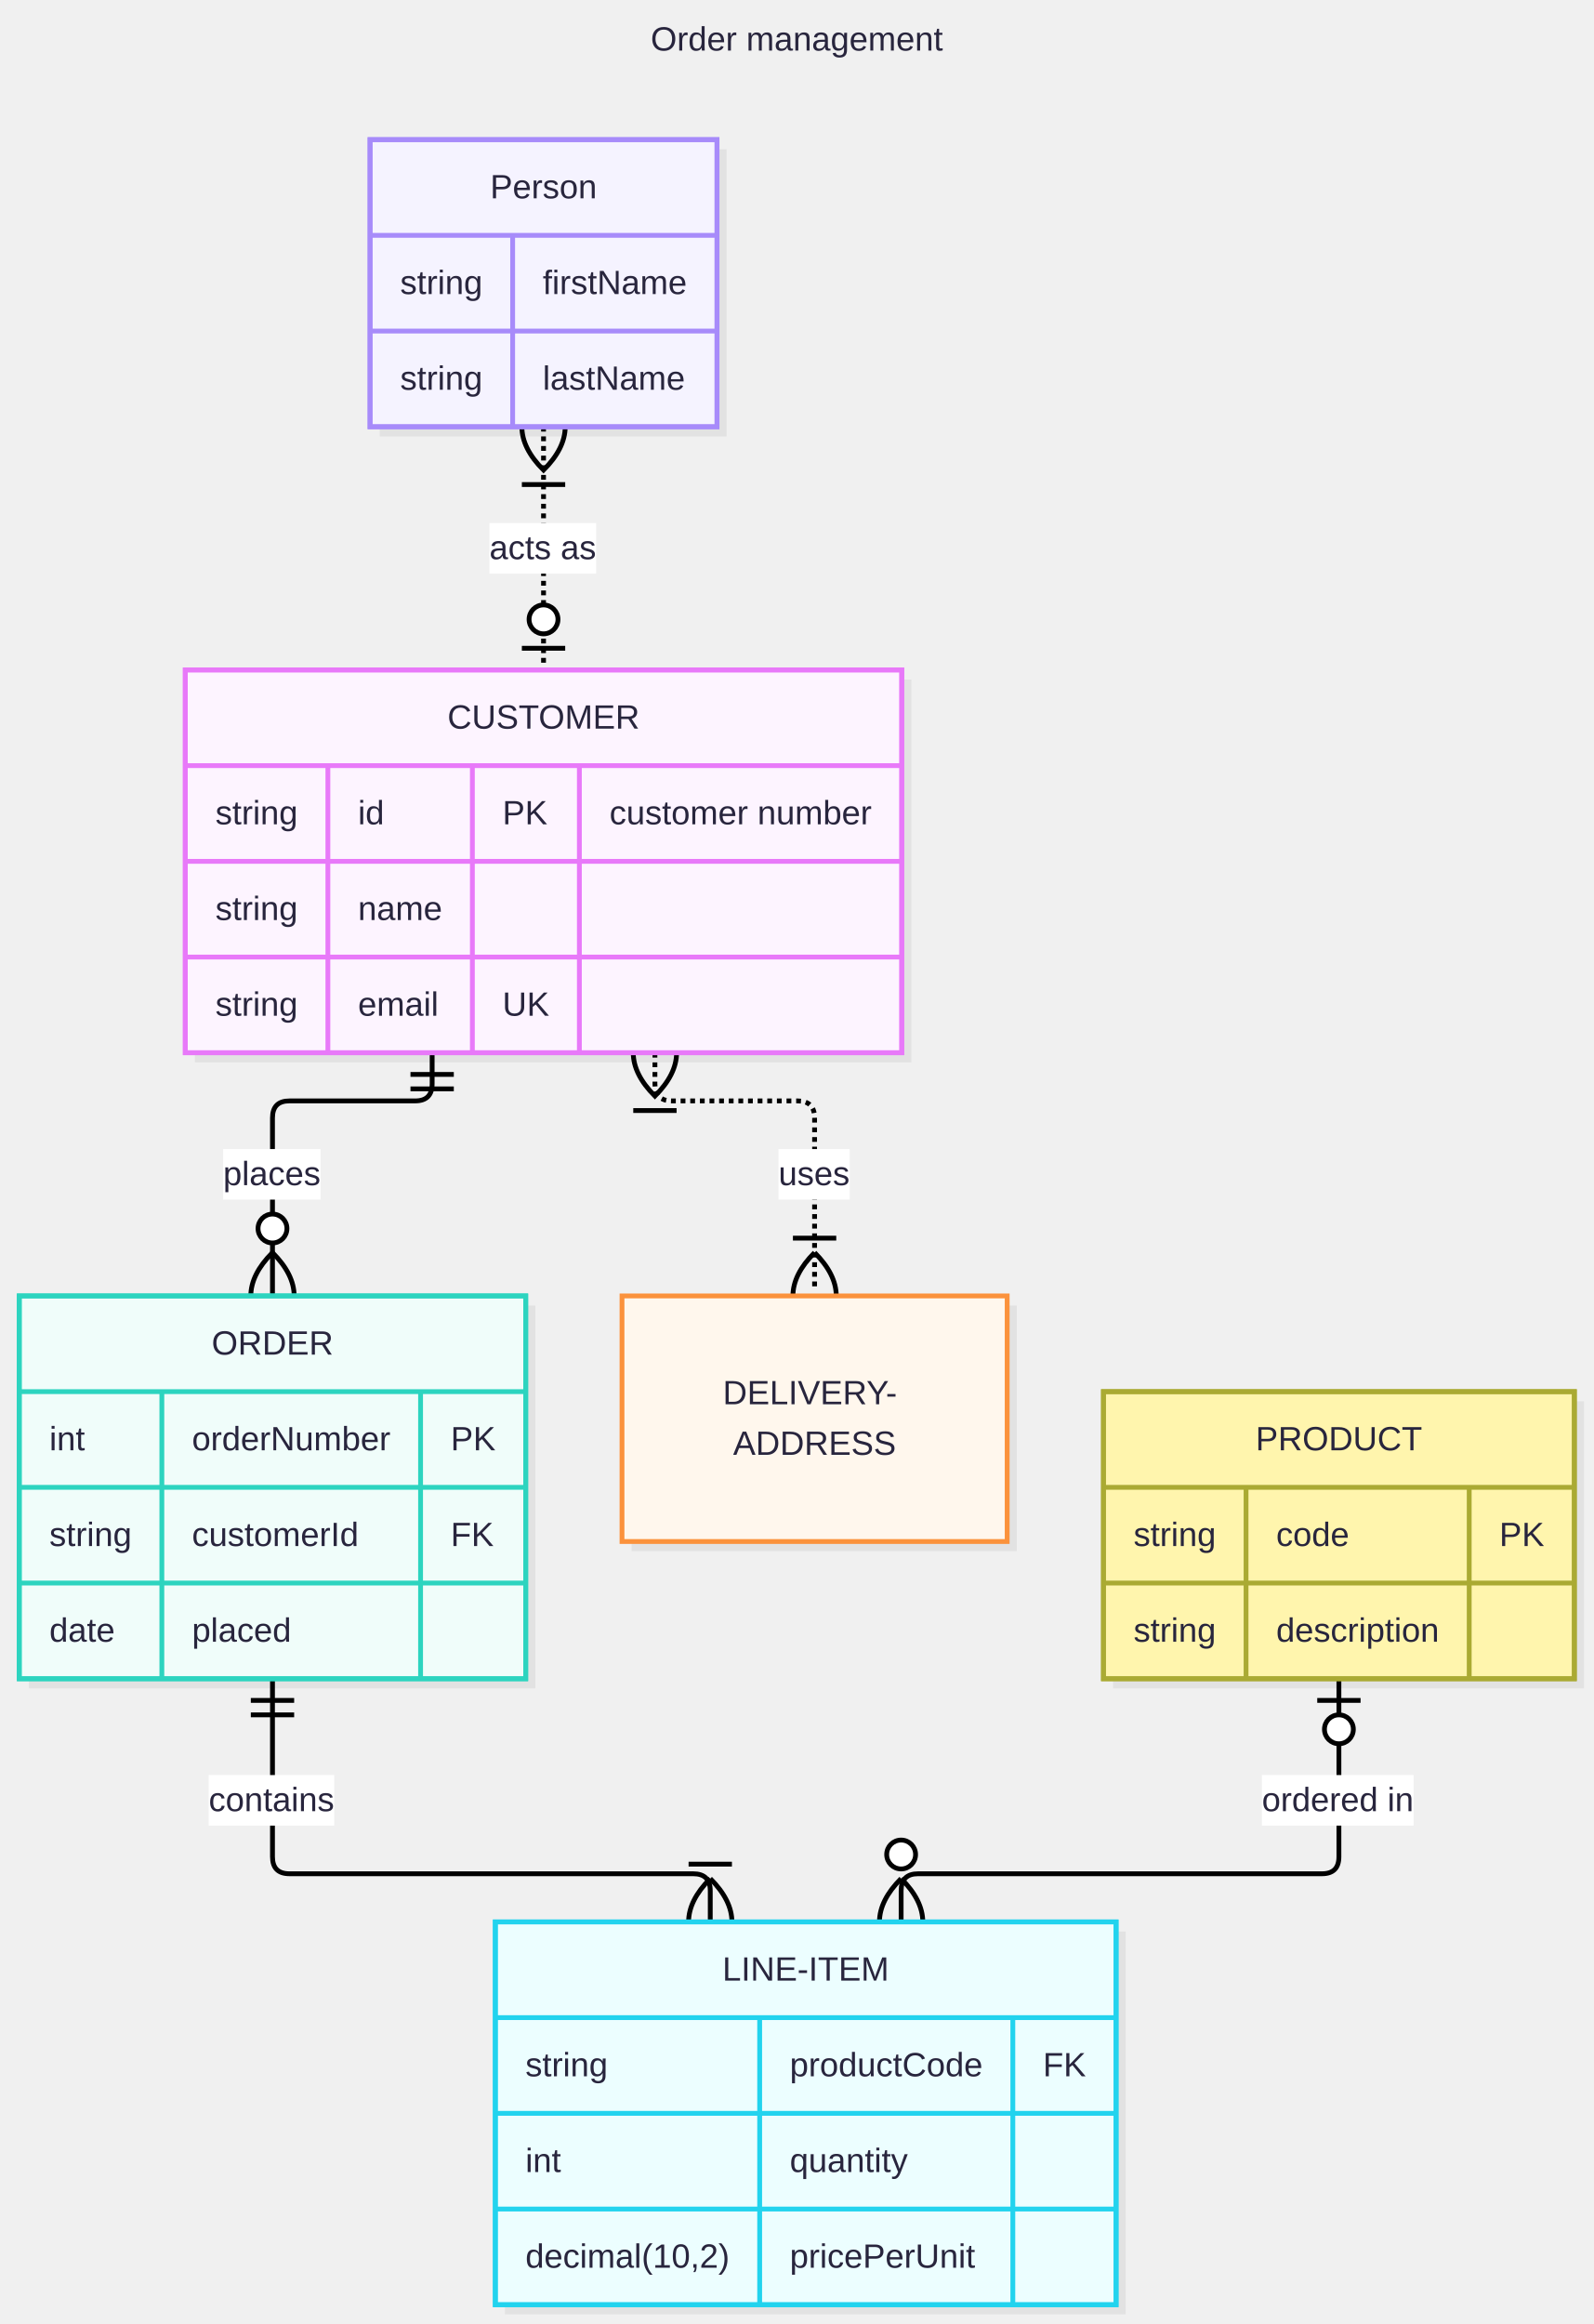
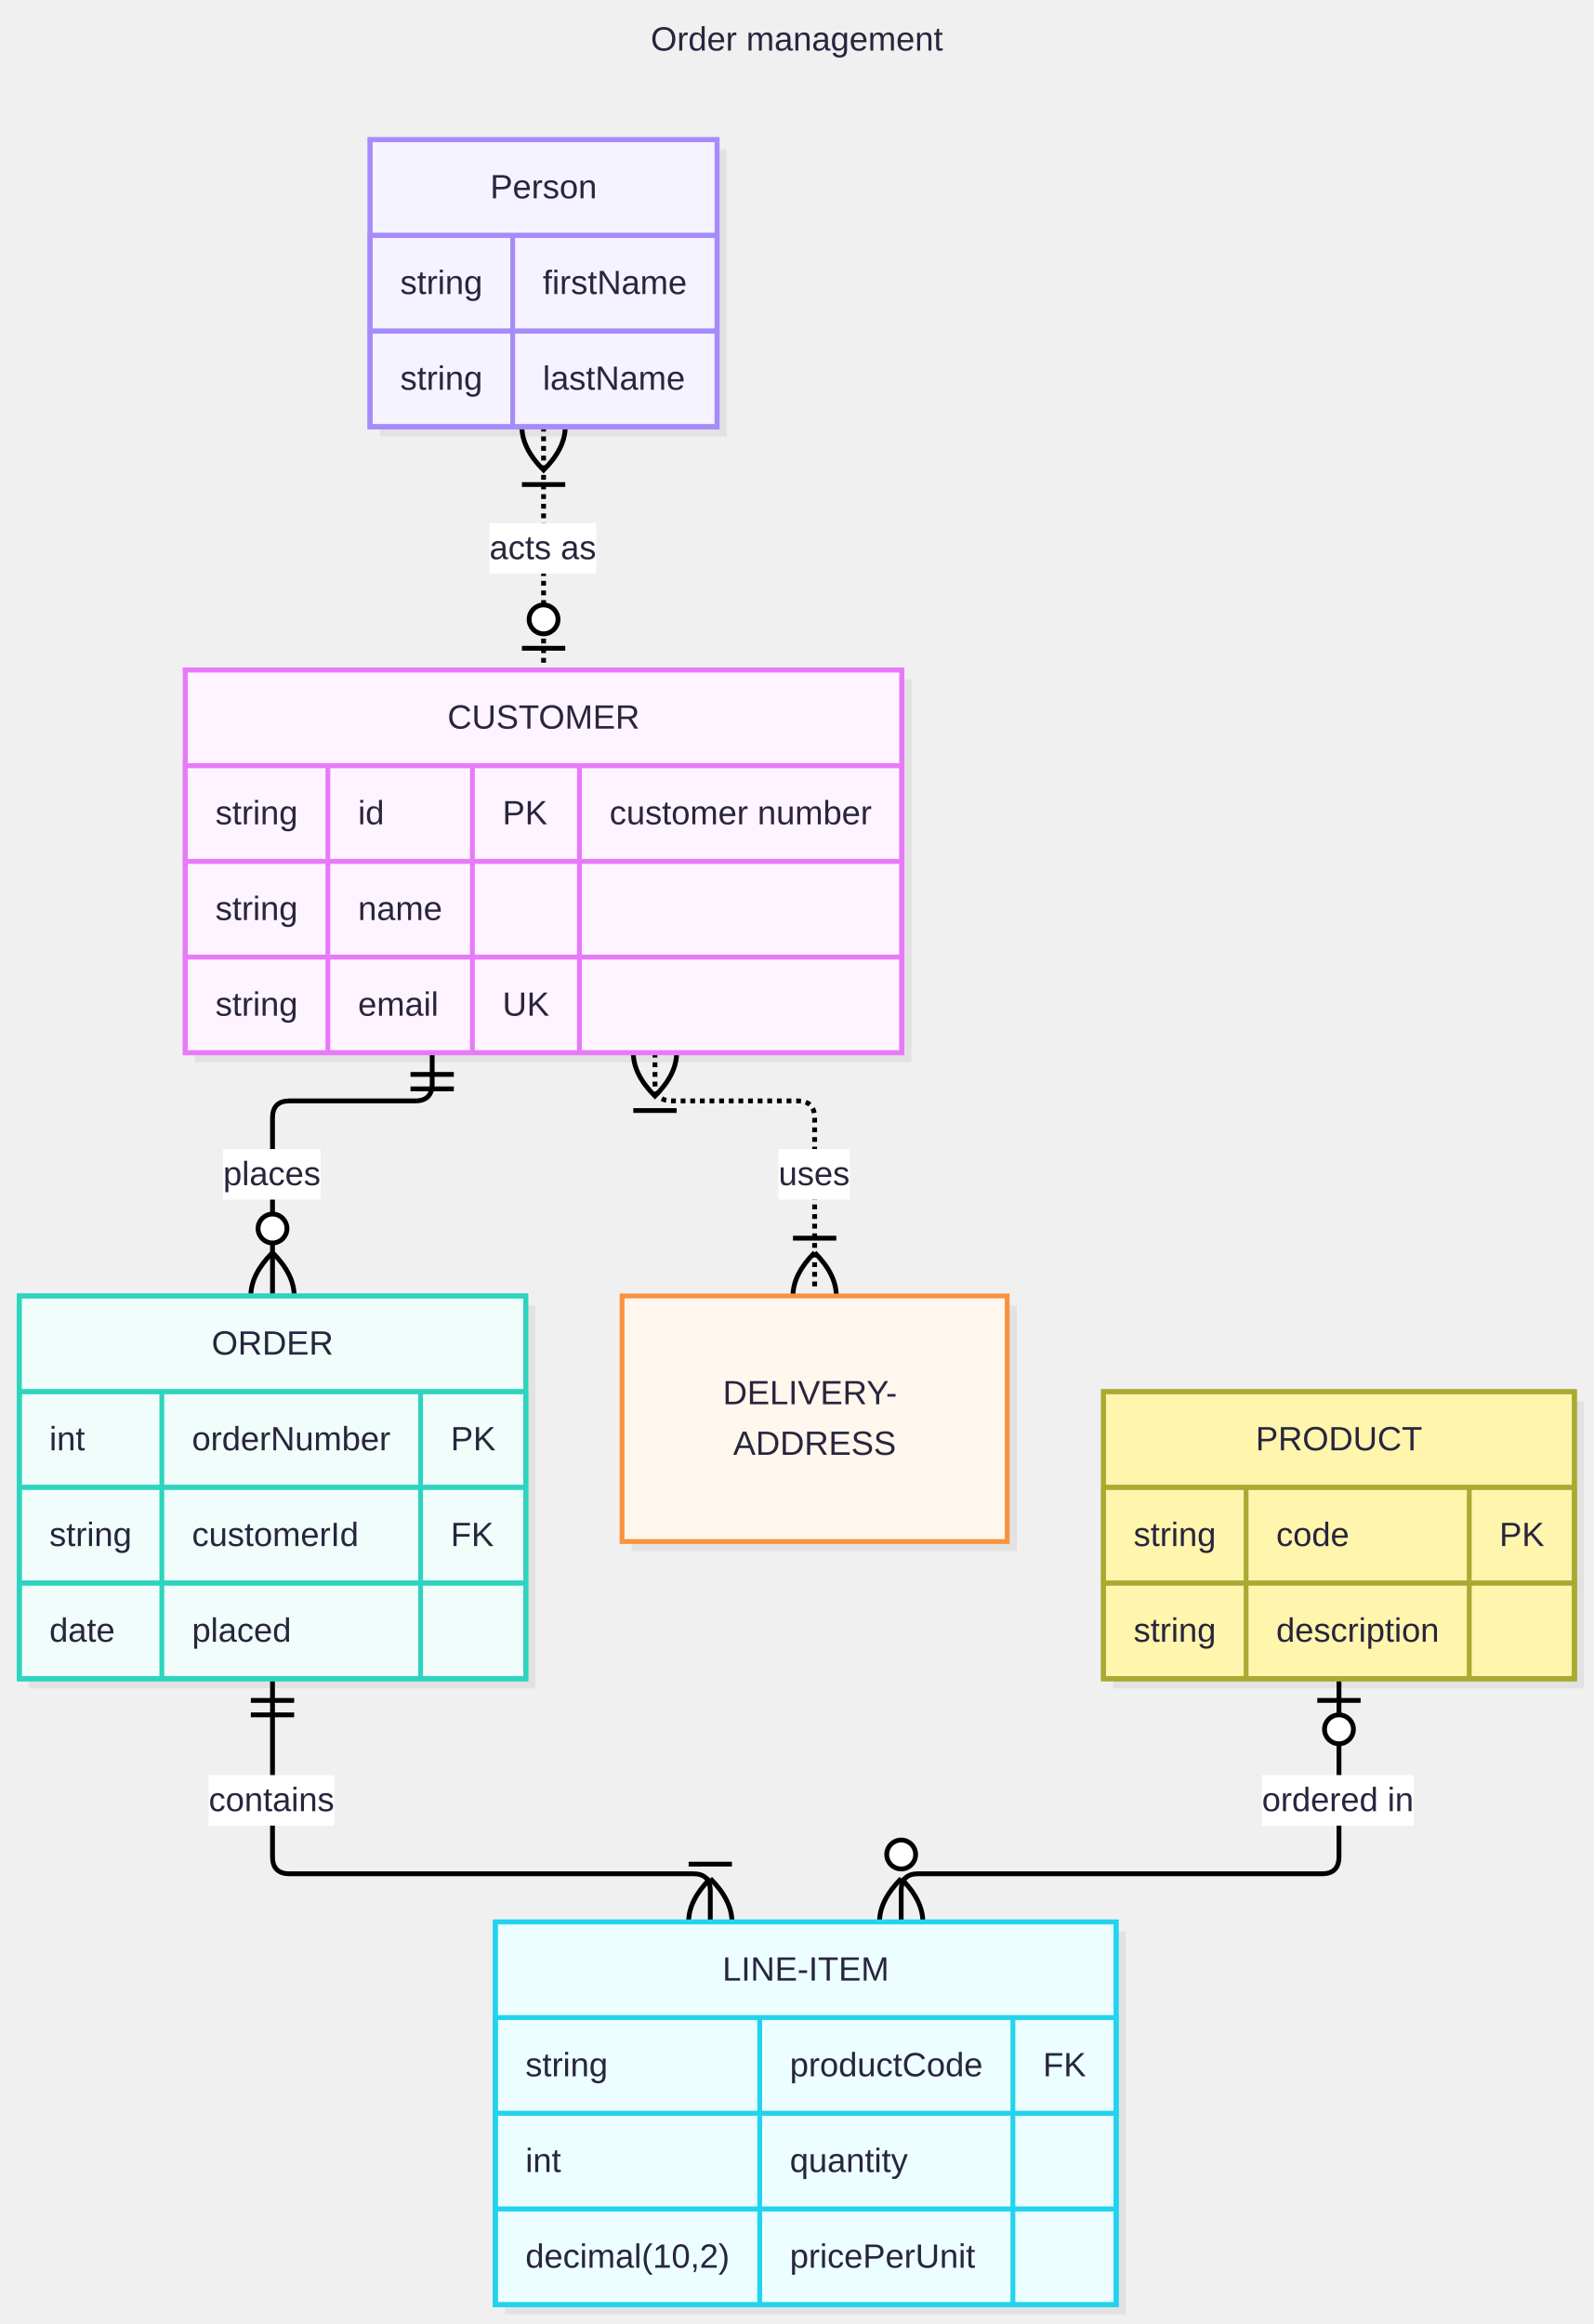
- <svg xmlns="http://www.w3.org/2000/svg" id="my-svg" width="100%" class="erDiagram" style="max-width: 661.999px; background-color: white;" viewBox="4 -46 661.999 965.25" role="graphics-document document" aria-roledescription="er">
+ <svg xmlns="http://www.w3.org/2000/svg" id="my-svg" width="100%" class="erDiagram" style="max-width: 662.031px; background-color: white;" viewBox="4 -46 662.031 965.25" role="graphics-document document" aria-roledescription="er">
  <style>#my-svg{font-family:"Recursive Variable", arial, sans-serif;font-size:16px;}#my-svg text{font-family:"Recursive Variable", arial, sans-serif;}</style>
  <g>
    <g class="edgePaths">
      <g id="L-CUSTOMER-ORDER-0" class="edgePath">
-         <path class="flowchart-link LS-CUSTOMER LE-ORDER" d="M183.517,391.25L183.517,404.179C183.517,408.893,181.16,411.25,176.446,411.25L124.264,411.25C119.55,411.25,117.193,413.607,117.193,418.321L117.193,492.25" fill="none" stroke="#000000" stroke-width="2" />
-         <circle class="marker" cx="117.193" cy="464.25" r="6" fill="#ffffff" stroke="#000000" stroke-width="2" />
-         <path class="marker" d="M117.193,474.25C129.193,486.25,129.193,498.25,117.193,510.25C105.193,498.25,105.193,486.25,117.193,474.25" fill="none" stroke="#000000" stroke-width="2" />
-         <path class="marker" d="M192.517,400.25L174.517,400.25M192.517,406.25L174.517,406.25" fill="none" stroke="#000000" stroke-width="2" />
+         <path class="flowchart-link LS-CUSTOMER LE-ORDER" d="M183.529,391.25L183.529,404.179C183.529,408.893,181.172,411.25,176.458,411.25L124.274,411.25C119.56,411.25,117.203,413.607,117.203,418.321L117.203,492.25" fill="none" stroke="#000000" stroke-width="2" />
+         <circle class="marker" cx="117.203" cy="464.25" r="6" fill="#ffffff" stroke="#000000" stroke-width="2" />
+         <path class="marker" d="M117.203,474.25C129.203,486.25,129.203,498.25,117.203,510.25C105.203,498.25,105.203,486.25,117.203,474.25" fill="none" stroke="#000000" stroke-width="2" />
+         <path class="marker" d="M192.529,400.25L174.529,400.25M192.529,406.25L174.529,406.25" fill="none" stroke="#000000" stroke-width="2" />
      </g>
      <g id="L-CUSTOMER-DELIVERY-ADDRESS-1" class="edgePath">
-         <path class="flowchart-link LS-CUSTOMER LE-DELIVERY-ADDRESS" d="M276.062,391.25L276.062,404.179C276.062,408.893,278.419,411.25,283.133,411.25L335.315,411.25C340.029,411.25,342.386,413.607,342.386,418.321L342.386,492.25" fill="none" stroke="#000000" stroke-width="2" stroke-dasharray="0 0 2 2 2 2 2 2 2 2 2 2 2 2 2 2 2 2 2 2 2 2 2 2 2 2 2 2 2 2 2 2 2 2 2 2 2 2 2 2 2 2 2 2 2 2 2 2 2 2 2 2 2 2 2 2 2 2 2 2 2 2 2 2 2 2 2 2 2 2 2 2 2 2 2 2 2 2 2 2 2 2 0" />
-         <path class="marker" d="M351.386,468.25L333.386,468.25" fill="none" stroke="#000000" stroke-width="2" />
-         <path class="marker" d="M342.386,474.25C354.386,486.25,354.386,498.25,342.386,510.25C330.386,498.25,330.386,486.25,342.386,474.25" fill="none" stroke="#000000" stroke-width="2" />
-         <path class="marker" d="M276.062,373.25C288.062,385.25,288.062,397.25,276.062,409.25C264.062,397.25,264.062,385.25,276.062,373.25" fill="none" stroke="#000000" stroke-width="2" />
-         <path class="marker" d="M285.062,415.25L267.062,415.25" fill="none" stroke="#000000" stroke-width="2" />
+         <path class="flowchart-link LS-CUSTOMER LE-DELIVERY-ADDRESS" d="M276.081,391.25L276.081,404.179C276.081,408.893,278.438,411.25,283.152,411.25L335.335,411.25C340.049,411.25,342.406,413.607,342.406,418.321L342.406,492.25" fill="none" stroke="#000000" stroke-width="2" stroke-dasharray="0 0 2 2 2 2 2 2 2 2 2 2 2 2 2 2 2 2 2 2 2 2 2 2 2 2 2 2 2 2 2 2 2 2 2 2 2 2 2 2 2 2 2 2 2 2 2 2 2 2 2 2 2 2 2 2 2 2 2 2 2 2 2 2 2 2 2 2 2 2 2 2 2 2 2 2 2 2 2 2 2 2 0" />
+         <path class="marker" d="M351.406,468.25L333.406,468.25M342.406,474.25C354.406,486.25,354.406,498.25,342.406,510.25C330.406,498.25,330.406,486.25,342.406,474.25" fill="none" stroke="#000000" stroke-width="2" />
+         <path class="marker" d="M276.081,373.25C288.081,385.25,288.081,397.25,276.081,409.25C264.081,397.25,264.081,385.25,276.081,373.25M285.081,415.25L267.081,415.25" fill="none" stroke="#000000" stroke-width="2" />
      </g>
      <g id="L-ORDER-LINE-ITEM-2" class="edgePath">
-         <path class="flowchart-link LS-ORDER LE-LINE-ITEM" d="M117.193,651.25L117.193,725.179C117.193,729.893,119.55,732.25,124.264,732.25L291.977,732.25C296.691,732.25,299.048,734.607,299.048,739.321L299.048,752.25" fill="none" stroke="#000000" stroke-width="2" />
-         <path class="marker" d="M308.048,728.25L290.048,728.25" fill="none" stroke="#000000" stroke-width="2" />
-         <path class="marker" d="M299.048,734.25C311.048,746.25,311.048,758.25,299.048,770.25C287.048,758.25,287.048,746.25,299.048,734.25" fill="none" stroke="#000000" stroke-width="2" />
-         <path class="marker" d="M126.193,660.25L108.193,660.25M126.193,666.25L108.193,666.25" fill="none" stroke="#000000" stroke-width="2" />
+         <path class="flowchart-link LS-ORDER LE-LINE-ITEM" d="M117.203,651.25L117.203,725.179C117.203,729.893,119.56,732.25,124.274,732.25L291.991,732.25C296.705,732.25,299.062,734.607,299.062,739.321L299.062,752.25" fill="none" stroke="#000000" stroke-width="2" />
+         <path class="marker" d="M308.062,728.25L290.062,728.25M299.062,734.25C311.062,746.25,311.062,758.25,299.062,770.25C287.062,758.25,287.062,746.25,299.062,734.25" fill="none" stroke="#000000" stroke-width="2" />
+         <path class="marker" d="M126.203,660.25L108.203,660.25M126.203,666.25L108.203,666.25" fill="none" stroke="#000000" stroke-width="2" />
      </g>
      <g id="L-PRODUCT-LINE-ITEM-3" class="edgePath">
-         <path class="flowchart-link LS-PRODUCT LE-LINE-ITEM" d="M560.192,651.25L560.192,725.179C560.192,729.893,557.835,732.25,553.121,732.25L385.408,732.25C380.694,732.25,378.337,734.607,378.337,739.321L378.337,752.25" fill="none" stroke="#000000" stroke-width="2" />
-         <circle class="marker" cx="378.337" cy="724.25" r="6" fill="#ffffff" stroke="#000000" stroke-width="2" />
-         <path class="marker" d="M378.337,734.25C390.337,746.25,390.337,758.25,378.337,770.25C366.337,758.25,366.337,746.25,378.337,734.25" fill="none" stroke="#000000" stroke-width="2" />
-         <circle class="marker" cx="560.192" cy="672.25" r="6" fill="#ffffff" stroke="#000000" stroke-width="2" />
-         <path class="marker" d="M569.192,660.25L551.192,660.25" fill="none" stroke="#000000" stroke-width="2" />
+         <path class="flowchart-link LS-PRODUCT LE-LINE-ITEM" d="M560.219,651.25L560.219,725.179C560.219,729.893,557.862,732.25,553.148,732.25L385.43,732.25C380.716,732.25,378.359,734.607,378.359,739.321L378.359,752.25" fill="none" stroke="#000000" stroke-width="2" />
+         <circle class="marker" cx="378.359" cy="724.25" r="6" fill="#ffffff" stroke="#000000" stroke-width="2" />
+         <path class="marker" d="M378.359,734.25C390.359,746.25,390.359,758.25,378.359,770.25C366.359,758.25,366.359,746.25,378.359,734.25" fill="none" stroke="#000000" stroke-width="2" />
+         <circle class="marker" cx="560.219" cy="672.25" r="6" fill="#ffffff" stroke="#000000" stroke-width="2" />
+         <path class="marker" d="M569.219,660.25L551.219,660.25" fill="none" stroke="#000000" stroke-width="2" />
      </g>
      <g id="L-p-CUSTOMER-4" class="edgePath">
-         <path class="flowchart-link LS-p LE-CUSTOMER" d="M229.789,131.25L229.789,232.25" fill="none" stroke="#000000" stroke-width="2" stroke-dasharray="0 0 2 2 2 2 2 2 2 2 2 2 2 2 2 2 2 2 2 2 2 2 2 2 2 2 2 2 2 2 2 2 2 2 2 2 2 2 2 2 2 2 2 2 2 2 2 2 2 2 2 2 0" />
-         <circle class="marker" cx="229.789" cy="211.25" r="6" fill="#ffffff" stroke="#000000" stroke-width="2" />
-         <path class="marker" d="M238.789,223.25L220.789,223.25" fill="none" stroke="#000000" stroke-width="2" />
-         <path class="marker" d="M229.789,113.25C241.789,125.25,241.789,137.25,229.789,149.25C217.789,137.25,217.789,125.25,229.789,113.25" fill="none" stroke="#000000" stroke-width="2" />
-         <path class="marker" d="M238.789,155.25L220.789,155.25" fill="none" stroke="#000000" stroke-width="2" />
+         <path class="flowchart-link LS-p LE-CUSTOMER" d="M229.805,131.25L229.805,232.25" fill="none" stroke="#000000" stroke-width="2" stroke-dasharray="0 0 2 2 2 2 2 2 2 2 2 2 2 2 2 2 2 2 2 2 2 2 2 2 2 2 2 2 2 2 2 2 2 2 2 2 2 2 2 2 2 2 2 2 2 2 2 2 2 2 2 2 0" />
+         <circle class="marker" cx="229.805" cy="211.25" r="6" fill="#ffffff" stroke="#000000" stroke-width="2" />
+         <path class="marker" d="M238.805,223.25L220.805,223.25" fill="none" stroke="#000000" stroke-width="2" />
+         <path class="marker" d="M229.805,113.25C241.805,125.25,241.805,137.25,229.805,149.25C217.805,137.25,217.805,125.25,229.805,113.25M238.805,155.25L220.805,155.25" fill="none" stroke="#000000" stroke-width="2" />
      </g>
    </g>
    <g class="edgeLabels">
      <g class="edgeLabel">
-         <rect x="96.693" y="431.25" width="40.469" height="21" fill="#FFFFFF" stroke="none" />
-         <text x="116.927" y="446.25" text-anchor="middle" font-size="14" fill="#28253D">places</text>
+         <rect x="96.703" y="431.25" width="40.469" height="21" fill="#FFFFFF" stroke="none" />
+         <text x="116.938" y="446.25" text-anchor="middle" font-size="14" fill="#28253D">places</text>
      </g>
      <g class="edgeLabel">
-         <rect x="327.386" y="431.25" width="29.578" height="21" fill="#FFFFFF" stroke="none" />
-         <text x="342.175" y="446.25" text-anchor="middle" font-size="14" fill="#28253D">uses</text>
+         <rect x="327.406" y="431.25" width="29.578" height="21" fill="#FFFFFF" stroke="none" />
+         <text x="342.195" y="446.25" text-anchor="middle" font-size="14" fill="#28253D">uses</text>
      </g>
      <g class="edgeLabel">
-         <rect x="90.693" y="691.25" width="52.156" height="21" fill="#FFFFFF" stroke="none" />
-         <text x="116.771" y="706.25" text-anchor="middle" font-size="14" fill="#28253D">contains</text>
+         <rect x="90.703" y="691.25" width="52.156" height="21" fill="#FFFFFF" stroke="none" />
+         <text x="116.781" y="706.25" text-anchor="middle" font-size="14" fill="#28253D">contains</text>
      </g>
      <g class="edgeLabel">
-         <rect x="528.192" y="691.25" width="63.047" height="21" fill="#FFFFFF" stroke="none" />
-         <text x="559.716" y="706.25" text-anchor="middle" font-size="14" fill="#28253D">ordered in</text>
+         <rect x="528.219" y="691.25" width="63.047" height="21" fill="#FFFFFF" stroke="none" />
+         <text x="559.742" y="706.25" text-anchor="middle" font-size="14" fill="#28253D">ordered in</text>
      </g>
      <g class="edgeLabel">
-         <rect x="207.289" y="171.25" width="44.359" height="21" fill="#FFFFFF" stroke="none" />
-         <text x="229.469" y="186.25" text-anchor="middle" font-size="14" fill="#28253D">acts as</text>
+         <rect x="207.305" y="171.25" width="44.359" height="21" fill="#FFFFFF" stroke="none" />
+         <text x="229.484" y="186.25" text-anchor="middle" font-size="14" fill="#28253D">acts as</text>
      </g>
    </g>
    <g class="nodes">
      <g id="entity-CUSTOMER-0" class="node default">
-         <rect class="drop-shadow" x="84.972" y="236.25" width="297.634" height="159" fill="#000000" stroke="none" opacity="0.06" />
-         <rect class="basic label-container" x="80.972" y="232.25" width="297.634" height="159" fill="#FDF4FF" stroke="#E879F9" stroke-width="2" />
-         <text class="nodeLabel" x="229.789" y="256.625" text-anchor="middle" font-size="14" fill="#28253D">CUSTOMER</text>
-         <path d="M80.972,272L378.606,272" fill="none" stroke="#E879F9" stroke-width="2" />
-         <text class="label" x="93.472" y="296.375" text-anchor="start" font-size="14" fill="#28253D">string</text>
-         <text class="label" x="152.707" y="296.375" text-anchor="start" font-size="14" fill="#28253D">id</text>
-         <text class="label" x="212.727" y="296.375" text-anchor="start" font-size="14" fill="#28253D">PK</text>
-         <text class="label" x="257.176" y="296.375" text-anchor="start" font-size="14" fill="#28253D">customer number</text>
-         <path d="M80.972,311.75L378.606,311.75" fill="none" stroke="#E879F9" stroke-width="2" />
-         <text class="label" x="93.472" y="336.125" text-anchor="start" font-size="14" fill="#28253D">string</text>
-         <text class="label" x="152.707" y="336.125" text-anchor="start" font-size="14" fill="#28253D">name</text>
-         <path d="M80.972,351.5L378.606,351.5" fill="none" stroke="#E879F9" stroke-width="2" />
-         <text class="label" x="93.472" y="375.875" text-anchor="start" font-size="14" fill="#28253D">string</text>
-         <text class="label" x="152.707" y="375.875" text-anchor="start" font-size="14" fill="#28253D">email</text>
-         <text class="label" x="212.727" y="375.875" text-anchor="start" font-size="14" fill="#28253D">UK</text>
-         <path d="M140.207,272L140.207,391.25" fill="none" stroke="#E879F9" stroke-width="2" />
-         <path d="M200.227,272L200.227,391.25" fill="none" stroke="#E879F9" stroke-width="2" />
-         <path d="M244.676,272L244.676,391.25" fill="none" stroke="#E879F9" stroke-width="2" />
-         <rect x="80.972" y="232.25" width="297.634" height="159" fill="none" stroke="#E879F9" stroke-width="2" />
+         <rect class="drop-shadow" x="84.977" y="236.25" width="297.656" height="159" fill="#000000" stroke="none" opacity="0.06" />
+         <rect class="basic label-container" x="80.977" y="232.25" width="297.656" height="159" fill="#FDF4FF" stroke="#E879F9" stroke-width="2" />
+         <text class="nodeLabel" x="229.805" y="256.625" text-anchor="middle" font-size="14" fill="#28253D">CUSTOMER</text>
+         <rect class="row-rect-odd" x="80.977" y="272" width="297.656" height="39.75" fill="none" stroke="#E879F9" stroke-width="2" />
+         <text class="label" x="93.477" y="296.375" text-anchor="start" font-size="14" fill="#28253D">string</text>
+         <text class="label" x="152.711" y="296.375" text-anchor="start" font-size="14" fill="#28253D">id</text>
+         <text class="label" x="212.742" y="296.375" text-anchor="start" font-size="14" fill="#28253D">PK</text>
+         <text class="label" x="257.195" y="296.375" text-anchor="start" font-size="14" fill="#28253D">customer number</text>
+         <rect class="row-rect-even" x="80.977" y="311.75" width="297.656" height="39.75" fill="none" stroke="#E879F9" stroke-width="2" />
+         <text class="label" x="93.477" y="336.125" text-anchor="start" font-size="14" fill="#28253D">string</text>
+         <text class="label" x="152.711" y="336.125" text-anchor="start" font-size="14" fill="#28253D">name</text>
+         <rect class="row-rect-odd" x="80.977" y="351.5" width="297.656" height="39.75" fill="none" stroke="#E879F9" stroke-width="2" />
+         <text class="label" x="93.477" y="375.875" text-anchor="start" font-size="14" fill="#28253D">string</text>
+         <text class="label" x="152.711" y="375.875" text-anchor="start" font-size="14" fill="#28253D">email</text>
+         <text class="label" x="212.742" y="375.875" text-anchor="start" font-size="14" fill="#28253D">UK</text>
+         <path d="M80.977,272L378.633,272" fill="none" stroke="#E879F9" stroke-width="2" />
+         <path d="M140.211,272L140.211,391.25" fill="none" stroke="#E879F9" stroke-width="2" />
+         <path d="M200.242,272L200.242,391.25" fill="none" stroke="#E879F9" stroke-width="2" />
+         <path d="M244.695,272L244.695,391.25" fill="none" stroke="#E879F9" stroke-width="2" />
+         <rect x="80.977" y="232.25" width="297.656" height="159" fill="none" stroke="#E879F9" stroke-width="2" />
      </g>
      <g id="entity-ORDER-1" class="node default">
-         <rect class="drop-shadow" x="16" y="496.25" width="210.386" height="159" fill="#000000" stroke="none" opacity="0.06" />
-         <rect class="basic label-container" x="12" y="492.25" width="210.386" height="159" fill="#F0FDFA" stroke="#2DD4BF" stroke-width="2" />
-         <text class="nodeLabel" x="117.193" y="516.625" text-anchor="middle" font-size="14" fill="#28253D">ORDER</text>
-         <path d="M12,532L222.386,532" fill="none" stroke="#2DD4BF" stroke-width="2" />
+         <rect class="drop-shadow" x="16" y="496.25" width="210.406" height="159" fill="#000000" stroke="none" opacity="0.06" />
+         <rect class="basic label-container" x="12" y="492.25" width="210.406" height="159" fill="#F0FDFA" stroke="#2DD4BF" stroke-width="2" />
+         <text class="nodeLabel" x="117.203" y="516.625" text-anchor="middle" font-size="14" fill="#28253D">ORDER</text>
+         <rect class="row-rect-odd" x="12" y="532" width="210.406" height="39.75" fill="none" stroke="#2DD4BF" stroke-width="2" />
        <text class="label" x="24.5" y="556.375" text-anchor="start" font-size="14" fill="#28253D">int</text>
        <text class="label" x="83.734" y="556.375" text-anchor="start" font-size="14" fill="#28253D">orderNumber</text>
-         <text class="label" x="191.21" y="556.375" text-anchor="start" font-size="14" fill="#28253D">PK</text>
-         <path d="M12,571.75L222.386,571.75" fill="none" stroke="#2DD4BF" stroke-width="2" />
+         <text class="label" x="191.219" y="556.375" text-anchor="start" font-size="14" fill="#28253D">PK</text>
+         <rect class="row-rect-even" x="12" y="571.75" width="210.406" height="39.75" fill="none" stroke="#2DD4BF" stroke-width="2" />
        <text class="label" x="24.5" y="596.125" text-anchor="start" font-size="14" fill="#28253D">string</text>
        <text class="label" x="83.734" y="596.125" text-anchor="start" font-size="14" fill="#28253D">customerId</text>
-         <text class="label" x="191.21" y="596.125" text-anchor="start" font-size="14" fill="#28253D">FK</text>
-         <path d="M12,611.5L222.386,611.5" fill="none" stroke="#2DD4BF" stroke-width="2" />
+         <text class="label" x="191.219" y="596.125" text-anchor="start" font-size="14" fill="#28253D">FK</text>
+         <rect class="row-rect-odd" x="12" y="611.5" width="210.406" height="39.75" fill="none" stroke="#2DD4BF" stroke-width="2" />
        <text class="label" x="24.5" y="635.875" text-anchor="start" font-size="14" fill="#28253D">date</text>
        <text class="label" x="83.734" y="635.875" text-anchor="start" font-size="14" fill="#28253D">placed</text>
+         <path d="M12,532L222.406,532" fill="none" stroke="#2DD4BF" stroke-width="2" />
        <path d="M71.234,532L71.234,651.25" fill="none" stroke="#2DD4BF" stroke-width="2" />
-         <path d="M178.71,532L178.71,651.25" fill="none" stroke="#2DD4BF" stroke-width="2" />
-         <rect x="12" y="492.25" width="210.386" height="159" fill="none" stroke="#2DD4BF" stroke-width="2" />
+         <path d="M178.719,532L178.719,651.25" fill="none" stroke="#2DD4BF" stroke-width="2" />
+         <rect x="12" y="492.25" width="210.406" height="159" fill="none" stroke="#2DD4BF" stroke-width="2" />
      </g>
      <g id="entity-DELIVERY-ADDRESS-2" class="node default">
-         <rect class="drop-shadow" x="266.386" y="496.25" width="160" height="102" fill="#000000" stroke="none" opacity="0.06" />
-         <rect class="basic label-container" x="262.386" y="492.25" width="160" height="102" fill="#FFF7ED" stroke="#FB923C" stroke-width="2" />
-         <text class="nodeLabel" x="342.386" y="537.25" text-anchor="middle" font-size="14" fill="#28253D">
-           <tspan x="342.386" y="537.25">DELIVERY-</tspan>
-           <tspan x="342.386" y="558.25">ADDRESS</tspan>
+         <rect class="drop-shadow" x="266.406" y="496.25" width="160" height="102" fill="#000000" stroke="none" opacity="0.06" />
+         <rect class="basic label-container" x="262.406" y="492.25" width="160" height="102" fill="#FFF7ED" stroke="#FB923C" stroke-width="2" />
+         <text class="nodeLabel" x="342.406" y="537.25" text-anchor="middle" font-size="14" fill="#28253D">
+           <tspan x="342.406" y="537.25">DELIVERY-</tspan>
+           <tspan x="342.406" y="558.25">ADDRESS</tspan>
        </text>
      </g>
      <g id="entity-LINE-ITEM-3" class="node default">
-         <rect class="drop-shadow" x="213.759" y="756.25" width="257.868" height="159" fill="#000000" stroke="none" opacity="0.06" />
-         <rect class="basic label-container" x="209.759" y="752.25" width="257.868" height="159" fill="#ECFEFF" stroke="#22D3EE" stroke-width="2" />
-         <text class="nodeLabel" x="338.693" y="776.625" text-anchor="middle" font-size="14" fill="#28253D">LINE-ITEM</text>
-         <path d="M209.759,792L467.627,792" fill="none" stroke="#22D3EE" stroke-width="2" />
-         <text class="label" x="222.259" y="816.375" text-anchor="start" font-size="14" fill="#28253D">string</text>
-         <text class="label" x="332.072" y="816.375" text-anchor="start" font-size="14" fill="#28253D">productCode</text>
-         <text class="label" x="437.237" y="816.375" text-anchor="start" font-size="14" fill="#28253D">FK</text>
-         <path d="M209.759,831.75L467.627,831.75" fill="none" stroke="#22D3EE" stroke-width="2" />
-         <text class="label" x="222.259" y="856.125" text-anchor="start" font-size="14" fill="#28253D">int</text>
-         <text class="label" x="332.072" y="856.125" text-anchor="start" font-size="14" fill="#28253D">quantity</text>
-         <path d="M209.759,871.5L467.627,871.5" fill="none" stroke="#22D3EE" stroke-width="2" />
-         <text class="label" x="222.259" y="895.875" text-anchor="start" font-size="14" fill="#28253D">decimal(10,2)</text>
-         <text class="label" x="332.072" y="895.875" text-anchor="start" font-size="14" fill="#28253D">pricePerUnit</text>
-         <path d="M319.572,792L319.572,911.25" fill="none" stroke="#22D3EE" stroke-width="2" />
-         <path d="M424.737,792L424.737,911.25" fill="none" stroke="#22D3EE" stroke-width="2" />
-         <rect x="209.759" y="752.25" width="257.868" height="159" fill="none" stroke="#22D3EE" stroke-width="2" />
+         <rect class="drop-shadow" x="213.766" y="756.25" width="257.891" height="159" fill="#000000" stroke="none" opacity="0.06" />
+         <rect class="basic label-container" x="209.766" y="752.25" width="257.891" height="159" fill="#ECFEFF" stroke="#22D3EE" stroke-width="2" />
+         <text class="nodeLabel" x="338.711" y="776.625" text-anchor="middle" font-size="14" fill="#28253D">LINE-ITEM</text>
+         <rect class="row-rect-odd" x="209.766" y="792" width="257.891" height="39.75" fill="none" stroke="#22D3EE" stroke-width="2" />
+         <text class="label" x="222.266" y="816.375" text-anchor="start" font-size="14" fill="#28253D">string</text>
+         <text class="label" x="332.094" y="816.375" text-anchor="start" font-size="14" fill="#28253D">productCode</text>
+         <text class="label" x="437.266" y="816.375" text-anchor="start" font-size="14" fill="#28253D">FK</text>
+         <rect class="row-rect-even" x="209.766" y="831.75" width="257.891" height="39.75" fill="none" stroke="#22D3EE" stroke-width="2" />
+         <text class="label" x="222.266" y="856.125" text-anchor="start" font-size="14" fill="#28253D">int</text>
+         <text class="label" x="332.094" y="856.125" text-anchor="start" font-size="14" fill="#28253D">quantity</text>
+         <rect class="row-rect-odd" x="209.766" y="871.5" width="257.891" height="39.75" fill="none" stroke="#22D3EE" stroke-width="2" />
+         <text class="label" x="222.266" y="895.875" text-anchor="start" font-size="14" fill="#28253D">decimal(10,2)</text>
+         <text class="label" x="332.094" y="895.875" text-anchor="start" font-size="14" fill="#28253D">pricePerUnit</text>
+         <path d="M209.766,792L467.656,792" fill="none" stroke="#22D3EE" stroke-width="2" />
+         <path d="M319.594,792L319.594,911.25" fill="none" stroke="#22D3EE" stroke-width="2" />
+         <path d="M424.766,792L424.766,911.25" fill="none" stroke="#22D3EE" stroke-width="2" />
+         <rect x="209.766" y="752.25" width="257.891" height="159" fill="none" stroke="#22D3EE" stroke-width="2" />
      </g>
      <g id="entity-PRODUCT-4" class="node default highlight">
-         <rect class="drop-shadow" x="466.386" y="536" width="195.613" height="119.25" fill="#000000" stroke="none" opacity="0.06" />
-         <rect class="basic label-container" x="462.386" y="532" width="195.613" height="119.25" fill="#fff5ad" stroke="#aaaa33" stroke-width="2" />
-         <text class="nodeLabel" x="560.192" y="556.375" text-anchor="middle" font-size="14" fill="#28253D">PRODUCT</text>
-         <path d="M462.386,571.75L657.999,571.75" fill="none" stroke="#aaaa33" stroke-width="2" />
-         <text class="label" x="474.886" y="596.125" text-anchor="start" font-size="14" fill="#28253D">string</text>
-         <text class="label" x="534.12" y="596.125" text-anchor="start" font-size="14" fill="#28253D">code</text>
-         <text class="label" x="626.823" y="596.125" text-anchor="start" font-size="14" fill="#28253D">PK</text>
-         <path d="M462.386,611.5L657.999,611.5" fill="none" stroke="#aaaa33" stroke-width="2" />
-         <text class="label" x="474.886" y="635.875" text-anchor="start" font-size="14" fill="#28253D">string</text>
-         <text class="label" x="534.12" y="635.875" text-anchor="start" font-size="14" fill="#28253D">description</text>
-         <path d="M521.62,571.75L521.62,651.25" fill="none" stroke="#aaaa33" stroke-width="2" />
-         <path d="M614.323,571.75L614.323,651.25" fill="none" stroke="#aaaa33" stroke-width="2" />
-         <rect x="462.386" y="532" width="195.613" height="119.25" fill="none" stroke="#aaaa33" stroke-width="2" />
+         <rect class="drop-shadow" x="466.406" y="536" width="195.625" height="119.25" fill="#000000" stroke="none" opacity="0.06" />
+         <rect class="basic label-container" x="462.406" y="532" width="195.625" height="119.25" fill="#fff5ad" stroke="#aaaa33" stroke-width="2" />
+         <text class="nodeLabel" x="560.219" y="556.375" text-anchor="middle" font-size="14" fill="#28253D">PRODUCT</text>
+         <rect class="row-rect-odd" x="462.406" y="571.75" width="195.625" height="39.75" fill="none" stroke="#aaaa33" stroke-width="2" />
+         <text class="label" x="474.906" y="596.125" text-anchor="start" font-size="14" fill="#28253D">string</text>
+         <text class="label" x="534.141" y="596.125" text-anchor="start" font-size="14" fill="#28253D">code</text>
+         <text class="label" x="626.844" y="596.125" text-anchor="start" font-size="14" fill="#28253D">PK</text>
+         <rect class="row-rect-even" x="462.406" y="611.5" width="195.625" height="39.75" fill="none" stroke="#aaaa33" stroke-width="2" />
+         <text class="label" x="474.906" y="635.875" text-anchor="start" font-size="14" fill="#28253D">string</text>
+         <text class="label" x="534.141" y="635.875" text-anchor="start" font-size="14" fill="#28253D">description</text>
+         <path d="M462.406,571.75L658.031,571.75" fill="none" stroke="#aaaa33" stroke-width="2" />
+         <path d="M521.641,571.75L521.641,651.25" fill="none" stroke="#aaaa33" stroke-width="2" />
+         <path d="M614.344,571.75L614.344,651.25" fill="none" stroke="#aaaa33" stroke-width="2" />
+         <rect x="462.406" y="532" width="195.625" height="119.25" fill="none" stroke="#aaaa33" stroke-width="2" />
      </g>
      <g id="entity-p-5" class="node default">
-         <rect class="drop-shadow" x="161.724" y="16" width="144.131" height="119.25" fill="#000000" stroke="none" opacity="0.06" />
-         <rect class="basic label-container" x="157.724" y="12" width="144.131" height="119.25" fill="#F5F3FF" stroke="#A78BFA" stroke-width="2" />
-         <text class="nodeLabel" x="229.789" y="36.375" text-anchor="middle" font-size="14" fill="#28253D">Person</text>
-         <path d="M157.724,51.75L301.855,51.75" fill="none" stroke="#A78BFA" stroke-width="2" />
-         <text class="label" x="170.224" y="76.125" text-anchor="start" font-size="14" fill="#28253D">string</text>
-         <text class="label" x="229.458" y="76.125" text-anchor="start" font-size="14" fill="#28253D">firstName</text>
-         <path d="M157.724,91.5L301.855,91.5" fill="none" stroke="#A78BFA" stroke-width="2" />
-         <text class="label" x="170.224" y="115.875" text-anchor="start" font-size="14" fill="#28253D">string</text>
-         <text class="label" x="229.458" y="115.875" text-anchor="start" font-size="14" fill="#28253D">lastName</text>
-         <path d="M216.958,51.75L216.958,131.25" fill="none" stroke="#A78BFA" stroke-width="2" />
-         <rect x="157.724" y="12" width="144.131" height="119.25" fill="none" stroke="#A78BFA" stroke-width="2" />
+         <rect class="drop-shadow" x="161.734" y="16" width="144.141" height="119.25" fill="#000000" stroke="none" opacity="0.06" />
+         <rect class="basic label-container" x="157.734" y="12" width="144.141" height="119.25" fill="#F5F3FF" stroke="#A78BFA" stroke-width="2" />
+         <text class="nodeLabel" x="229.805" y="36.375" text-anchor="middle" font-size="14" fill="#28253D">Person</text>
+         <rect class="row-rect-odd" x="157.734" y="51.75" width="144.141" height="39.75" fill="none" stroke="#A78BFA" stroke-width="2" />
+         <text class="label" x="170.234" y="76.125" text-anchor="start" font-size="14" fill="#28253D">string</text>
+         <text class="label" x="229.469" y="76.125" text-anchor="start" font-size="14" fill="#28253D">firstName</text>
+         <rect class="row-rect-even" x="157.734" y="91.5" width="144.141" height="39.75" fill="none" stroke="#A78BFA" stroke-width="2" />
+         <text class="label" x="170.234" y="115.875" text-anchor="start" font-size="14" fill="#28253D">string</text>
+         <text class="label" x="229.469" y="115.875" text-anchor="start" font-size="14" fill="#28253D">lastName</text>
+         <path d="M157.734,51.75L301.875,51.75" fill="none" stroke="#A78BFA" stroke-width="2" />
+         <path d="M216.969,51.75L216.969,131.25" fill="none" stroke="#A78BFA" stroke-width="2" />
+         <rect x="157.734" y="12" width="144.141" height="119.25" fill="none" stroke="#A78BFA" stroke-width="2" />
      </g>
    </g>
-     <text class="erDiagramTitleText" x="335" y="-25" text-anchor="middle" font-size="14" fill="#28253D">Order management</text>
+     <text class="erDiagramTitleText" x="335.016" y="-25" text-anchor="middle" font-size="14" fill="#28253D">Order management</text>
  </g>
</svg>
